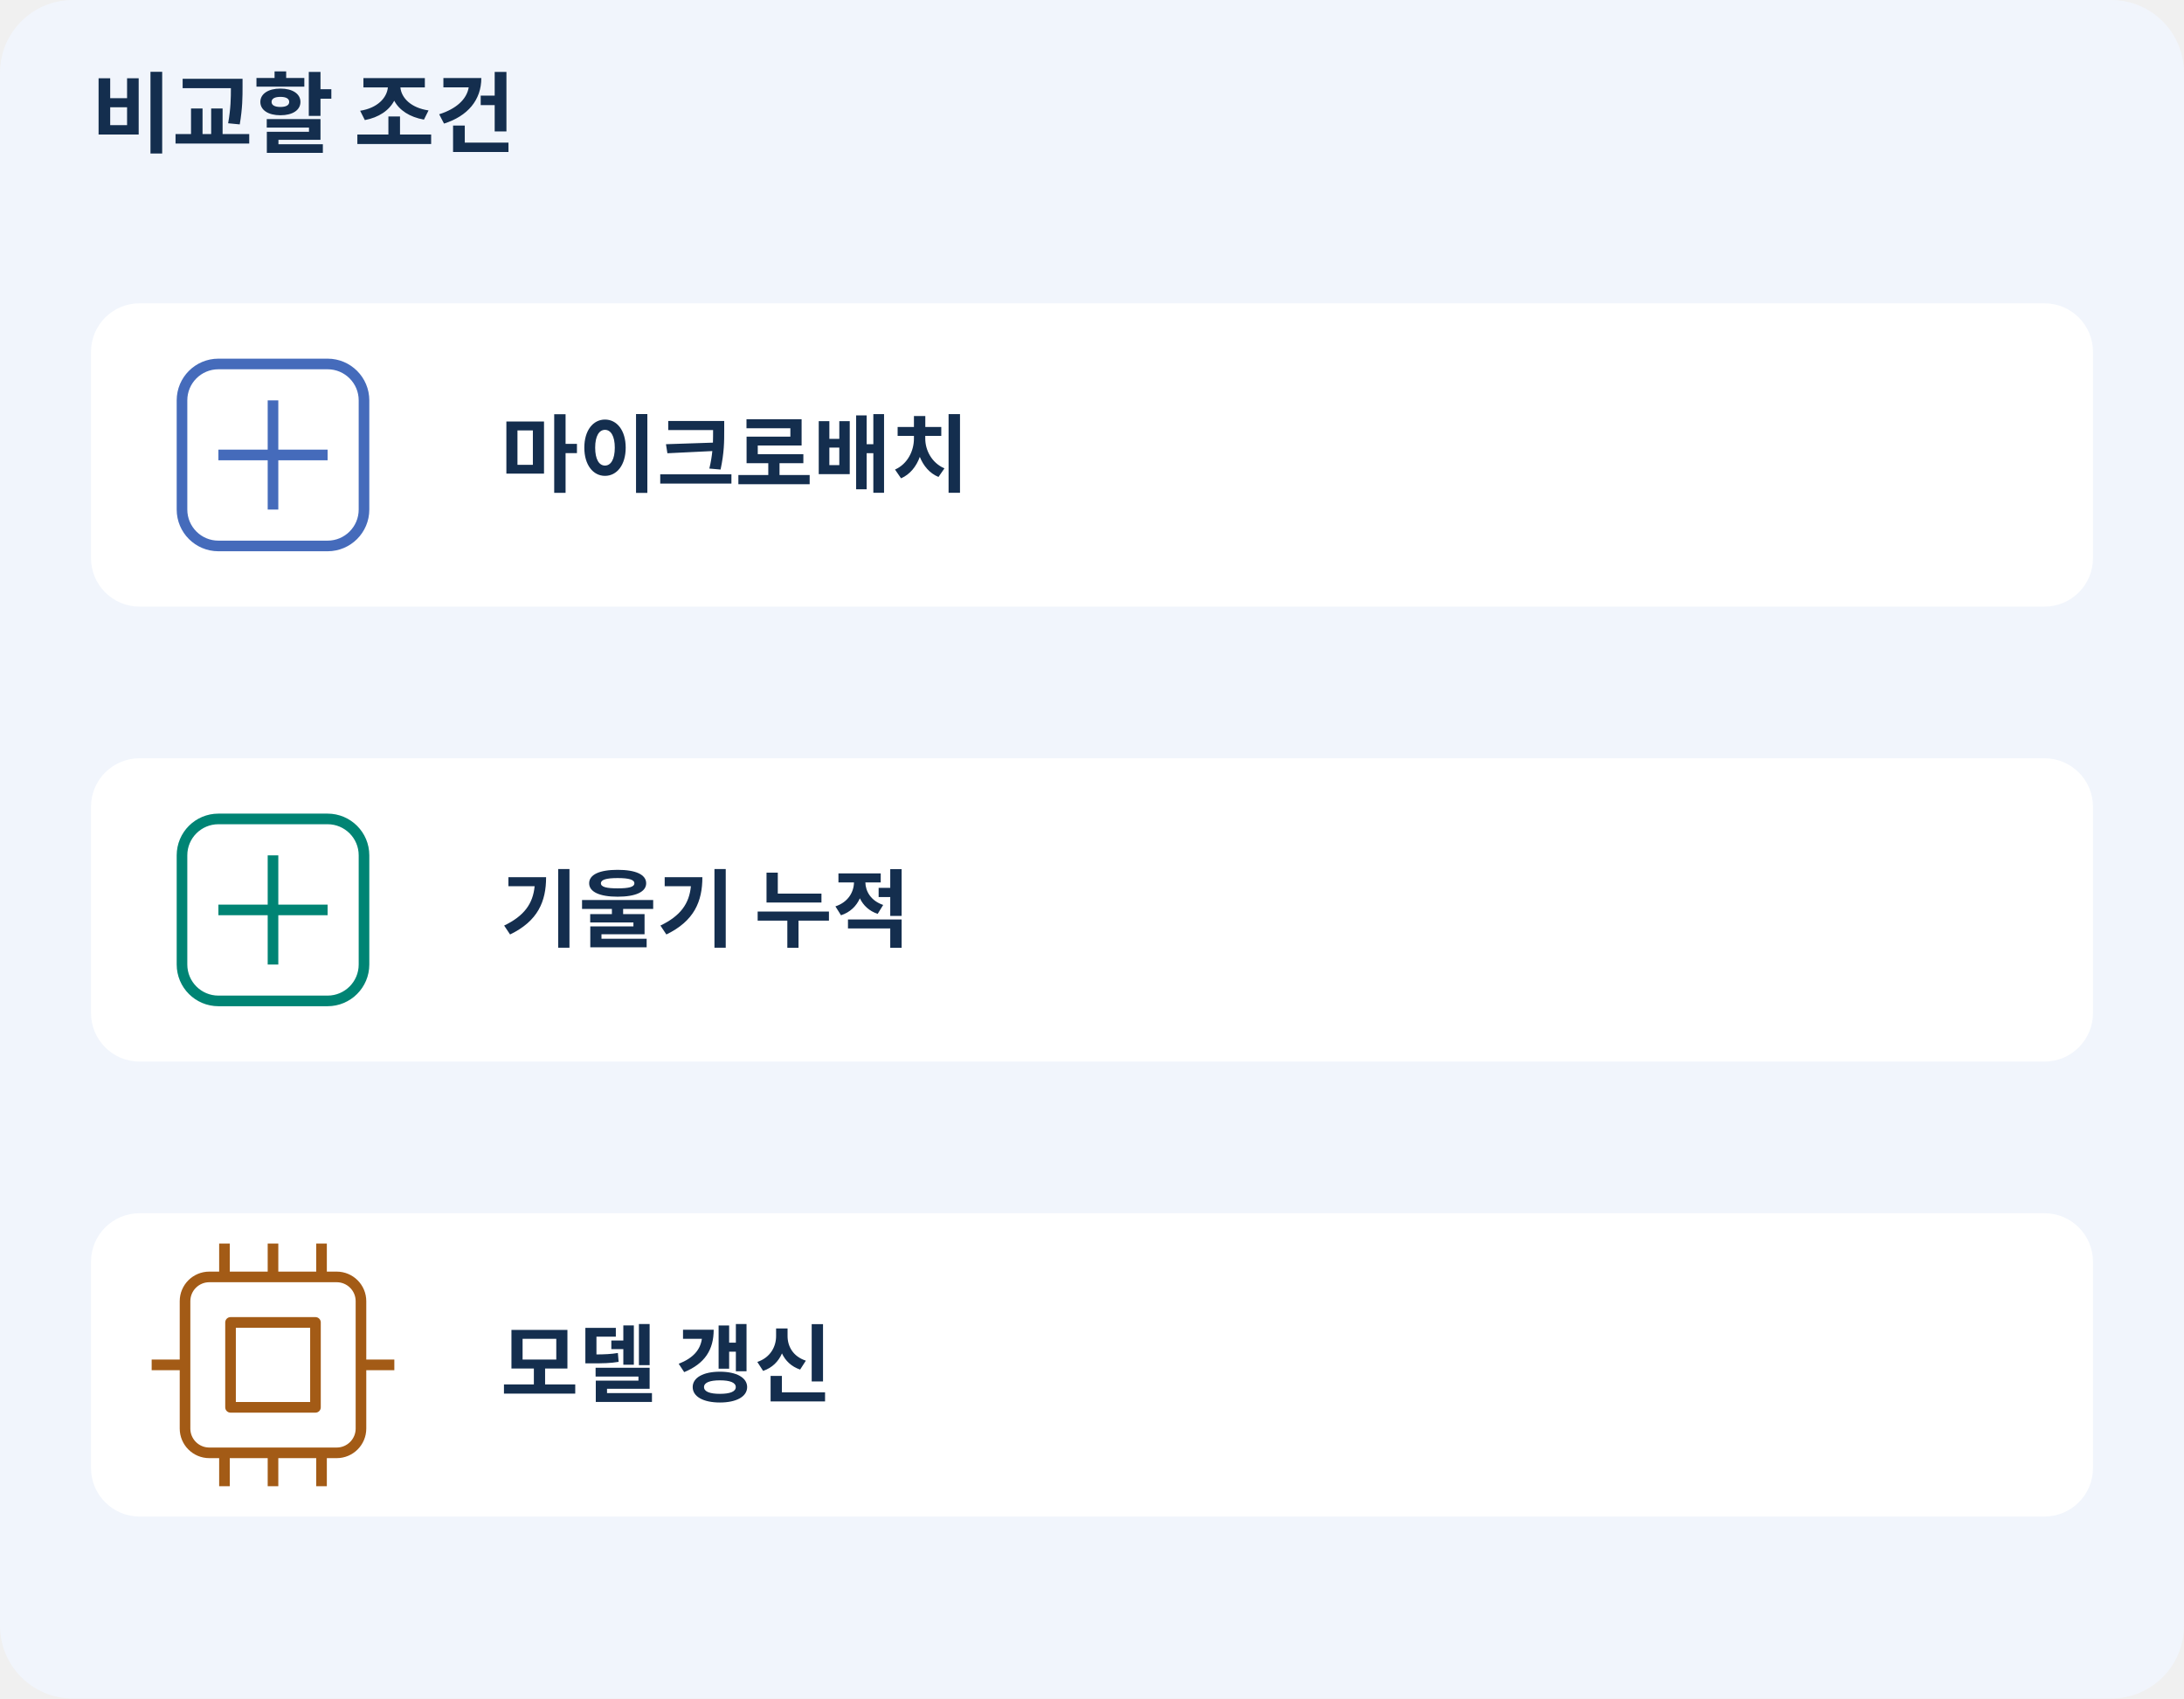
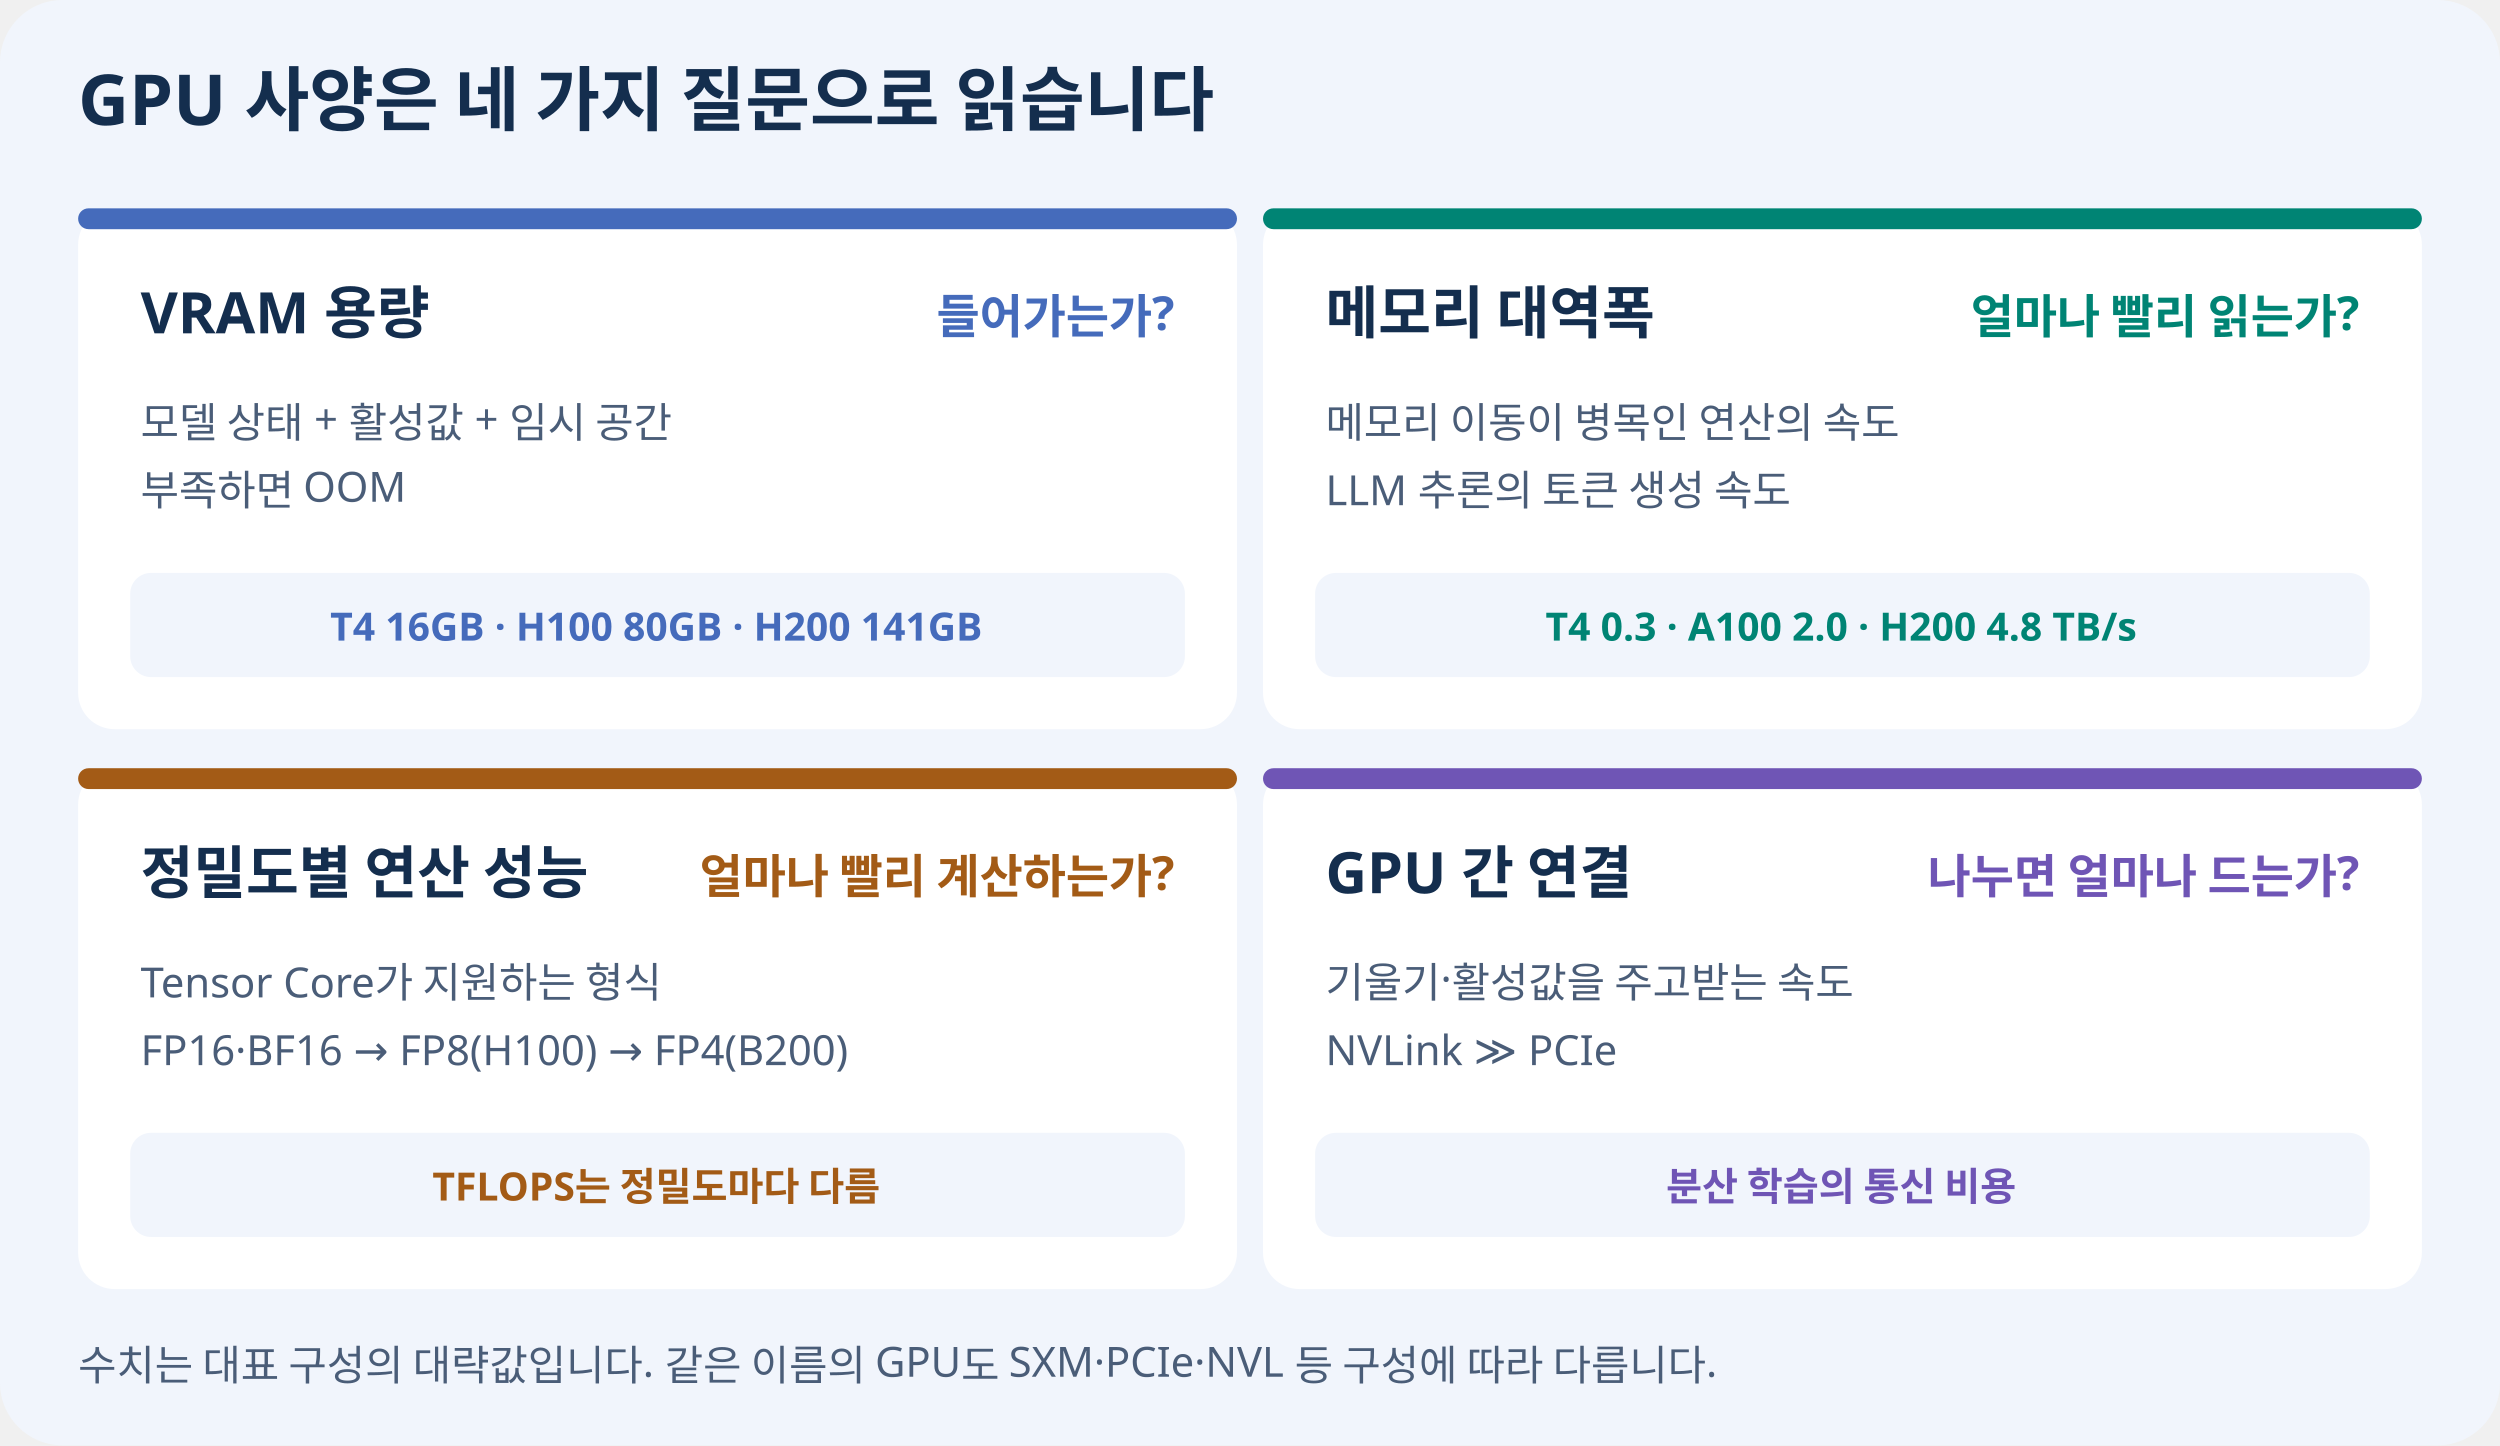
- <svg xmlns="http://www.w3.org/2000/svg" width="720" height="560" viewBox="0 0 720 560" role="img" aria-labelledby="title">
+ <svg xmlns="http://www.w3.org/2000/svg" width="960" height="555" viewBox="0 0 960 555" role="img" aria-labelledby="title">
+   <defs>
+     <marker id="a-navy" viewBox="0 0 10 10" refX="8.5" refY="5" markerWidth="7" markerHeight="7" orient="auto-start-reverse">
+       <path d="M0 0L10 5L0 10z" fill="#142e4e" />
+     </marker>
+     <marker id="a-blue" viewBox="0 0 10 10" refX="8.5" refY="5" markerWidth="7" markerHeight="7" orient="auto-start-reverse">
+       <path d="M0 0L10 5L0 10z" fill="#456bbb" />
+     </marker>
+     <marker id="a-green" viewBox="0 0 10 10" refX="8.5" refY="5" markerWidth="7" markerHeight="7" orient="auto-start-reverse">
+       <path d="M0 0L10 5L0 10z" fill="#008474" />
+     </marker>
+     <marker id="a-orange" viewBox="0 0 10 10" refX="8.5" refY="5" markerWidth="7" markerHeight="7" orient="auto-start-reverse">
+       <path d="M0 0L10 5L0 10z" fill="#a35b16" />
+     </marker>
+     <marker id="a-red" viewBox="0 0 10 10" refX="8.5" refY="5" markerWidth="7" markerHeight="7" orient="auto-start-reverse">
+       <path d="M0 0L10 5L0 10z" fill="#b3261e" />
+     </marker>
+     <marker id="a-gray" viewBox="0 0 10 10" refX="8.5" refY="5" markerWidth="7" markerHeight="7" orient="auto-start-reverse">
+       <path d="M0 0L10 5L0 10z" fill="#7a869a" />
+     </marker>
+     <marker id="a-purple" viewBox="0 0 10 10" refX="8.5" refY="5" markerWidth="7" markerHeight="7" orient="auto-start-reverse">
+       <path d="M0 0L10 5L0 10z" fill="#6f55b5" />
+     </marker>
+   </defs>
  <rect width="100%" height="100%" rx="24" fill="#f1f5fc" />
  <g font-family="system-ui, sans-serif">
-     <text x="30" y="48" font-size="29" fill="#142e4e" font-weight="700">비교할 조건</text>
-     <rect x="30" y="100" width="660" height="100" rx="16" fill="white" />
-     <g transform="translate(90 150)" fill="none" stroke="#456bbb" stroke-width="3.5" stroke-linejoin="round">
-       <rect x="-30" y="-30" width="60" height="60" rx="12" />
-       <path d="M-18 0H18M0 -18V18" />
-     </g>
-     <text x="165" y="160" font-size="28" fill="#142e4e" font-weight="600">마이크로배치</text>
-     <rect x="30" y="250" width="660" height="100" rx="16" fill="white" />
-     <g transform="translate(90 300)" fill="none" stroke="#008474" stroke-width="3.5" stroke-linejoin="round">
-       <rect x="-30" y="-30" width="60" height="60" rx="12" />
-       <path d="M-18 0H18M0 -18V18" />
-     </g>
-     <text x="165" y="310" font-size="28" fill="#142e4e" font-weight="600">기울기 누적</text>
-     <rect x="30" y="400" width="660" height="100" rx="16" fill="white" />
-     <g transform="translate(90 450)" fill="none" stroke="#a35b16" stroke-width="3.5" stroke-linejoin="round">
-       <rect x="-29" y="-29" width="58" height="58" rx="8" />
-       <rect x="-14" y="-14" width="28" height="28" />
-       <path d="M-16 -40V-30M0 -40V-30M16 -40V-30M-16 30V40M0 30V40M16 30V40M-40 0H-30M30 0H40" />
-     </g>
-     <text x="165" y="460" font-size="28" fill="#142e4e" font-weight="600">모델 갱신</text>
+     <text x="30" y="48" font-size="27" fill="#142e4e" font-weight="700">GPU 사양은 네 가지 질문으로 읽습니다</text>
+     <rect x="30" y="80" width="445" height="200" rx="14" fill="white" />
+     <rect x="30" y="80" width="445" height="8" rx="4" fill="#456bbb" />
+     <text x="54" y="128" font-size="22" fill="#142e4e" font-weight="700" text-anchor="start">VRAM 용량</text>
+     <text x="451" y="128" font-size="18" fill="#456bbb" font-weight="700" text-anchor="end">들어가는가?</text>
+     <text x="54" y="168" font-size="16" fill="#4a5d78" font-weight="400" text-anchor="start">모델 상태 + 활성값 + 임시 공간</text>
+     <text x="54" y="194" font-size="16" fill="#4a5d78" font-weight="400" text-anchor="start">부족하면 OOM</text>
+     <rect x="50" y="220" width="405" height="40" rx="8" fill="#f1f5fc" />
+     <text x="252" y="246" font-size="15" fill="#456bbb" font-weight="600" text-anchor="middle">T4 16GB · H100 80GB · H200 141GB</text>
+     <rect x="485" y="80" width="445" height="200" rx="14" fill="white" />
+     <rect x="485" y="80" width="445" height="8" rx="4" fill="#008474" />
+     <text x="509" y="128" font-size="22" fill="#142e4e" font-weight="700" text-anchor="start">메모리 대역폭</text>
+     <text x="906" y="128" font-size="18" fill="#008474" font-weight="700" text-anchor="end">얼마나 빨리 읽는가?</text>
+     <text x="509" y="168" font-size="16" fill="#4a5d78" font-weight="400" text-anchor="start">메모리 이동이 병목인 연산의 속도</text>
+     <text x="509" y="194" font-size="16" fill="#4a5d78" font-weight="400" text-anchor="start">LLM 추론의 토큰 생성 속도</text>
+     <rect x="505" y="220" width="405" height="40" rx="8" fill="#f1f5fc" />
+     <text x="707" y="246" font-size="15" fill="#008474" font-weight="600" text-anchor="middle">T4 0.3 · A100 2.0 · H200 4.8 TB/s</text>
+     <rect x="30" y="295" width="445" height="200" rx="14" fill="white" />
+     <rect x="30" y="295" width="445" height="8" rx="4" fill="#a35b16" />
+     <text x="54" y="343" font-size="22" fill="#142e4e" font-weight="700" text-anchor="start">정밀도별 연산 성능</text>
+     <text x="451" y="343" font-size="18" fill="#a35b16" font-weight="700" text-anchor="end">얼마나 빨리 계산하는가?</text>
+     <text x="54" y="383" font-size="16" fill="#4a5d78" font-weight="400" text-anchor="start">Tensor Core가 지원하는 형식</text>
+     <text x="54" y="409" font-size="16" fill="#4a5d78" font-weight="400" text-anchor="start">FP16·BF16 → FP8(H100) → FP4(B200)</text>
+     <rect x="50" y="435" width="405" height="40" rx="8" fill="#f1f5fc" />
+     <text x="252" y="461" font-size="15" fill="#a35b16" font-weight="600" text-anchor="middle">TFLOPS는 정밀도마다 다름</text>
+     <rect x="485" y="295" width="445" height="200" rx="14" fill="white" />
+     <rect x="485" y="295" width="445" height="8" rx="4" fill="#6f55b5" />
+     <text x="509" y="343" font-size="22" fill="#142e4e" font-weight="700" text-anchor="start">GPU 간 연결</text>
+     <text x="906" y="343" font-size="18" fill="#6f55b5" font-weight="700" text-anchor="end">나누면 얼마나 드는가?</text>
+     <text x="509" y="383" font-size="16" fill="#4a5d78" font-weight="400" text-anchor="start">기울기·활성값을 주고받는 속도</text>
+     <text x="509" y="409" font-size="16" fill="#4a5d78" font-weight="400" text-anchor="start">NVLink ≫ PCIe</text>
+     <rect x="505" y="435" width="405" height="40" rx="8" fill="#f1f5fc" />
+     <text x="707" y="461" font-size="15" fill="#6f55b5" font-weight="600" text-anchor="middle">분산 학습의 통신 비용</text>
+     <text x="30" y="530" font-size="16" fill="#4a5d78" font-weight="400" text-anchor="start">수치는 대표 구성의 대략값입니다. 같은 이름의 GPU도 SXM·PCIe·NVL 등 구성에 따라 다릅니다.</text>
  </g>
</svg>
